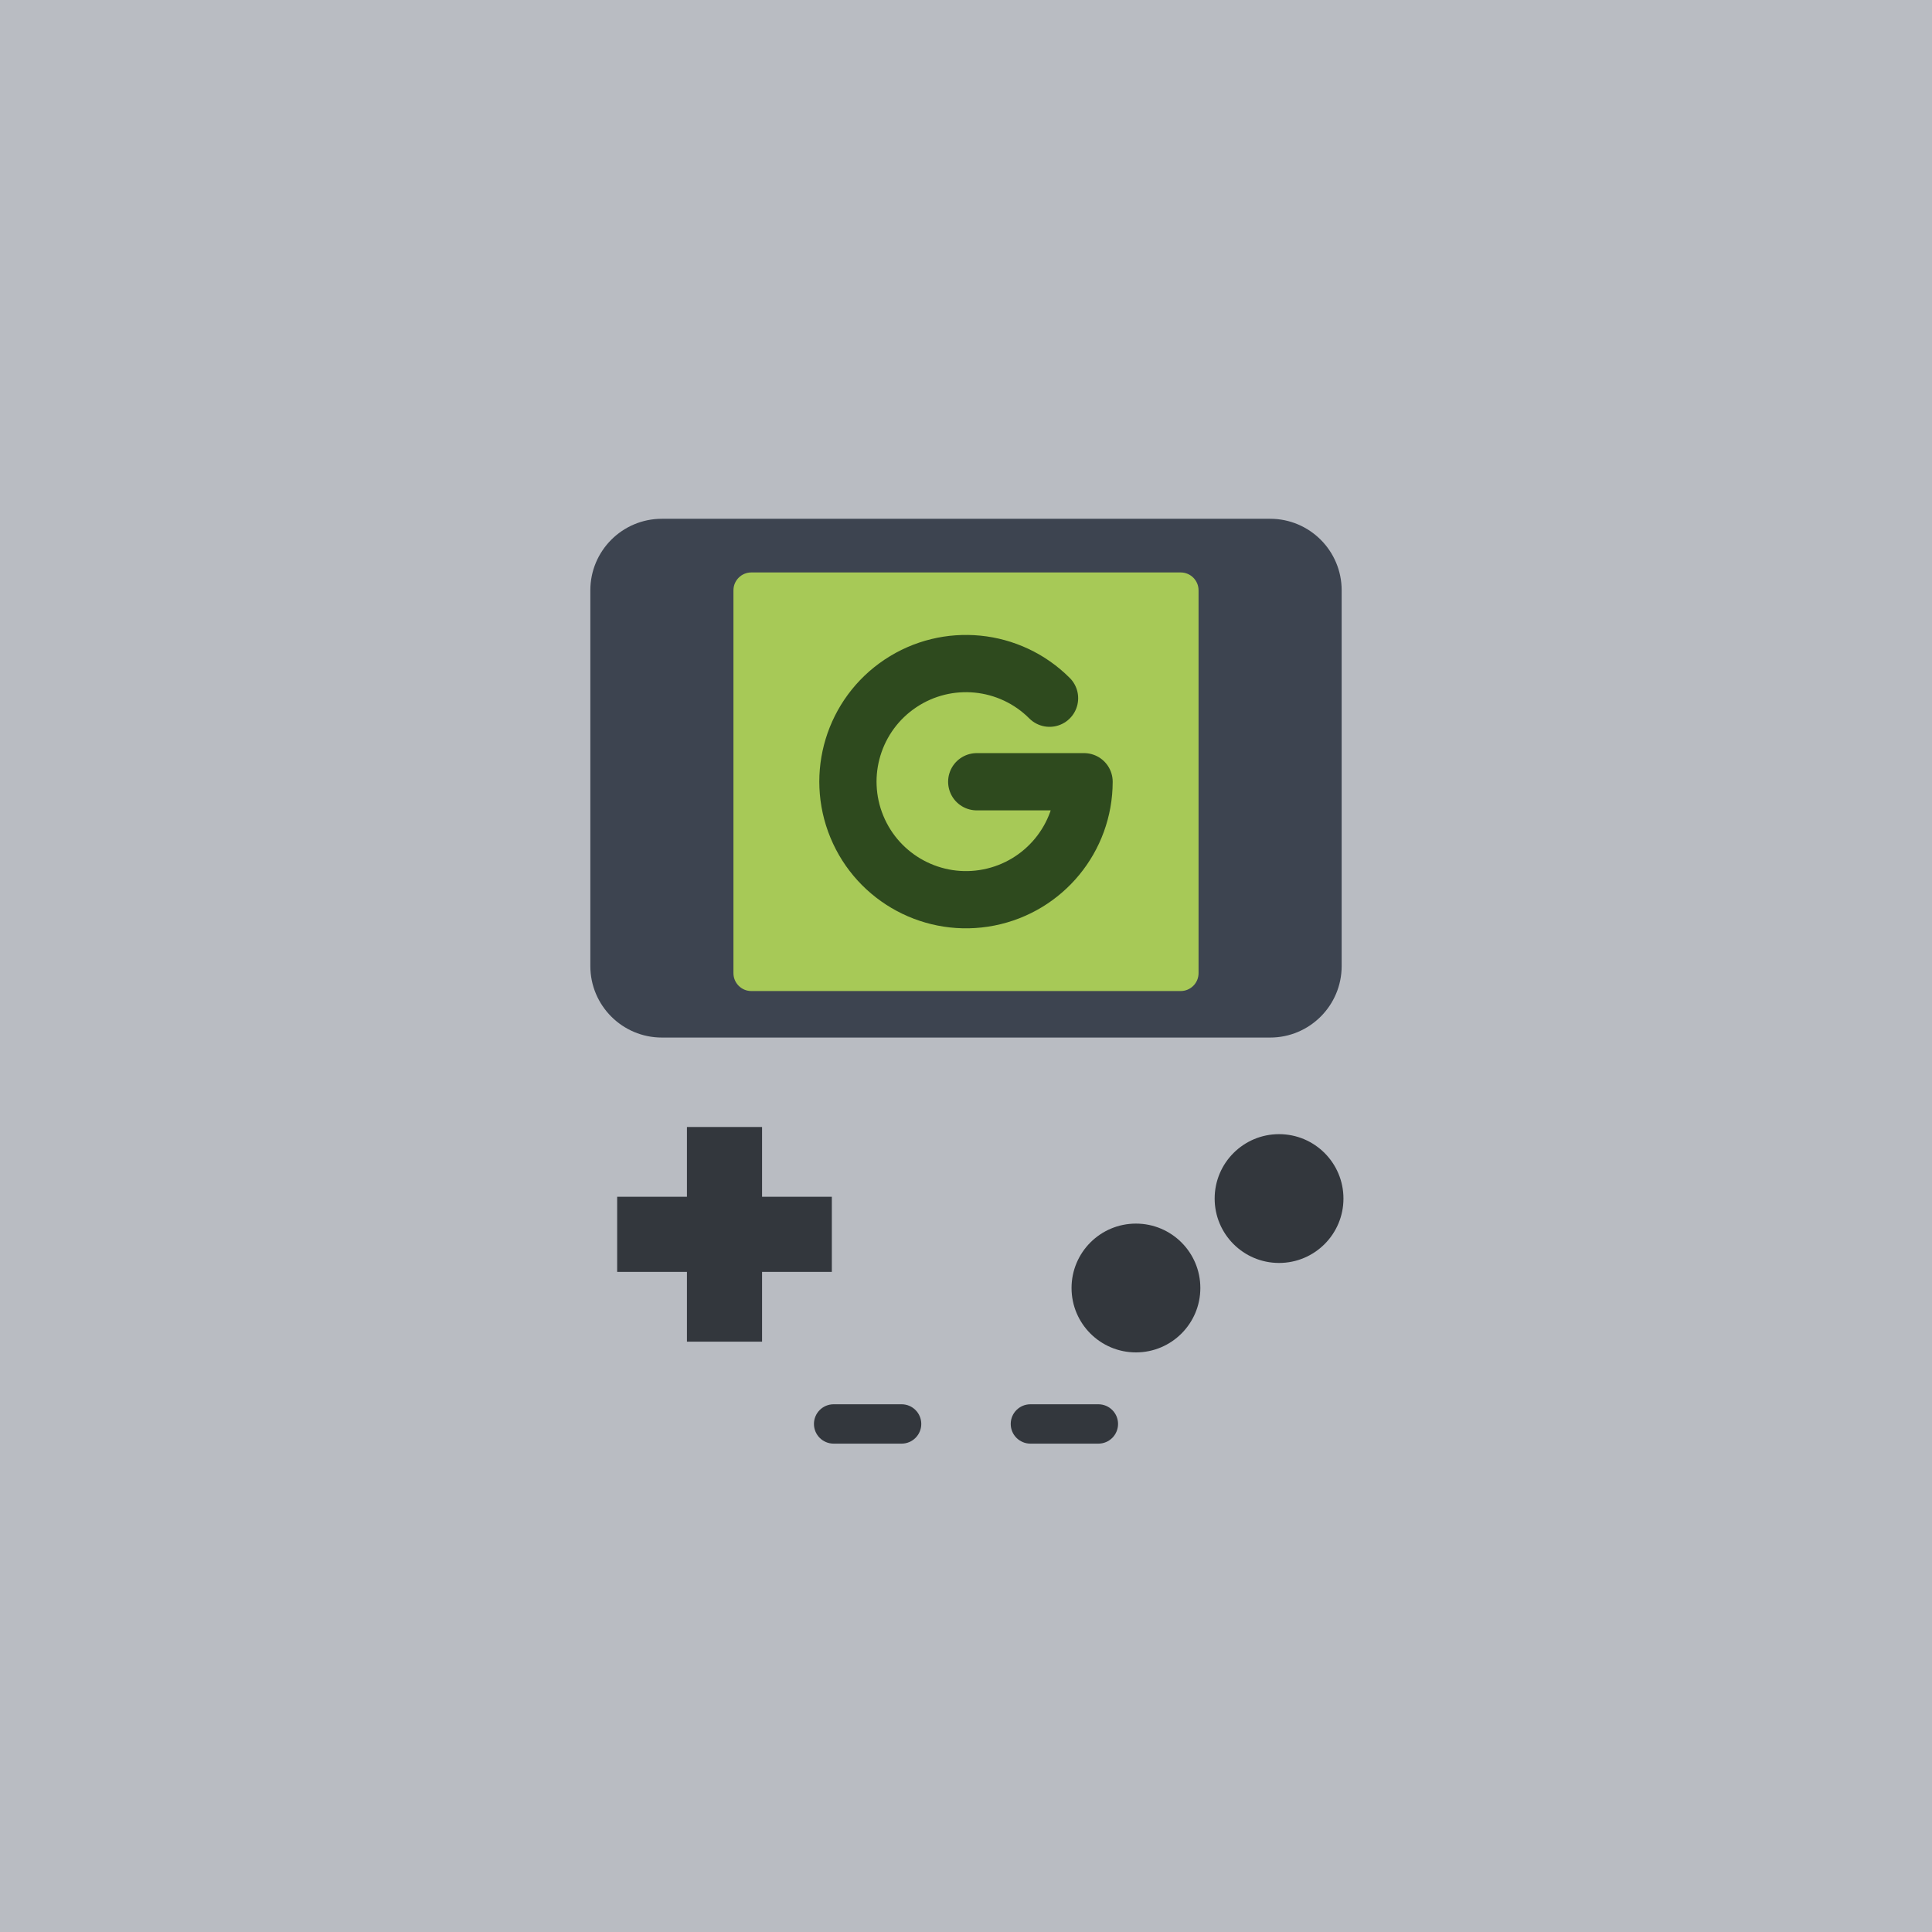
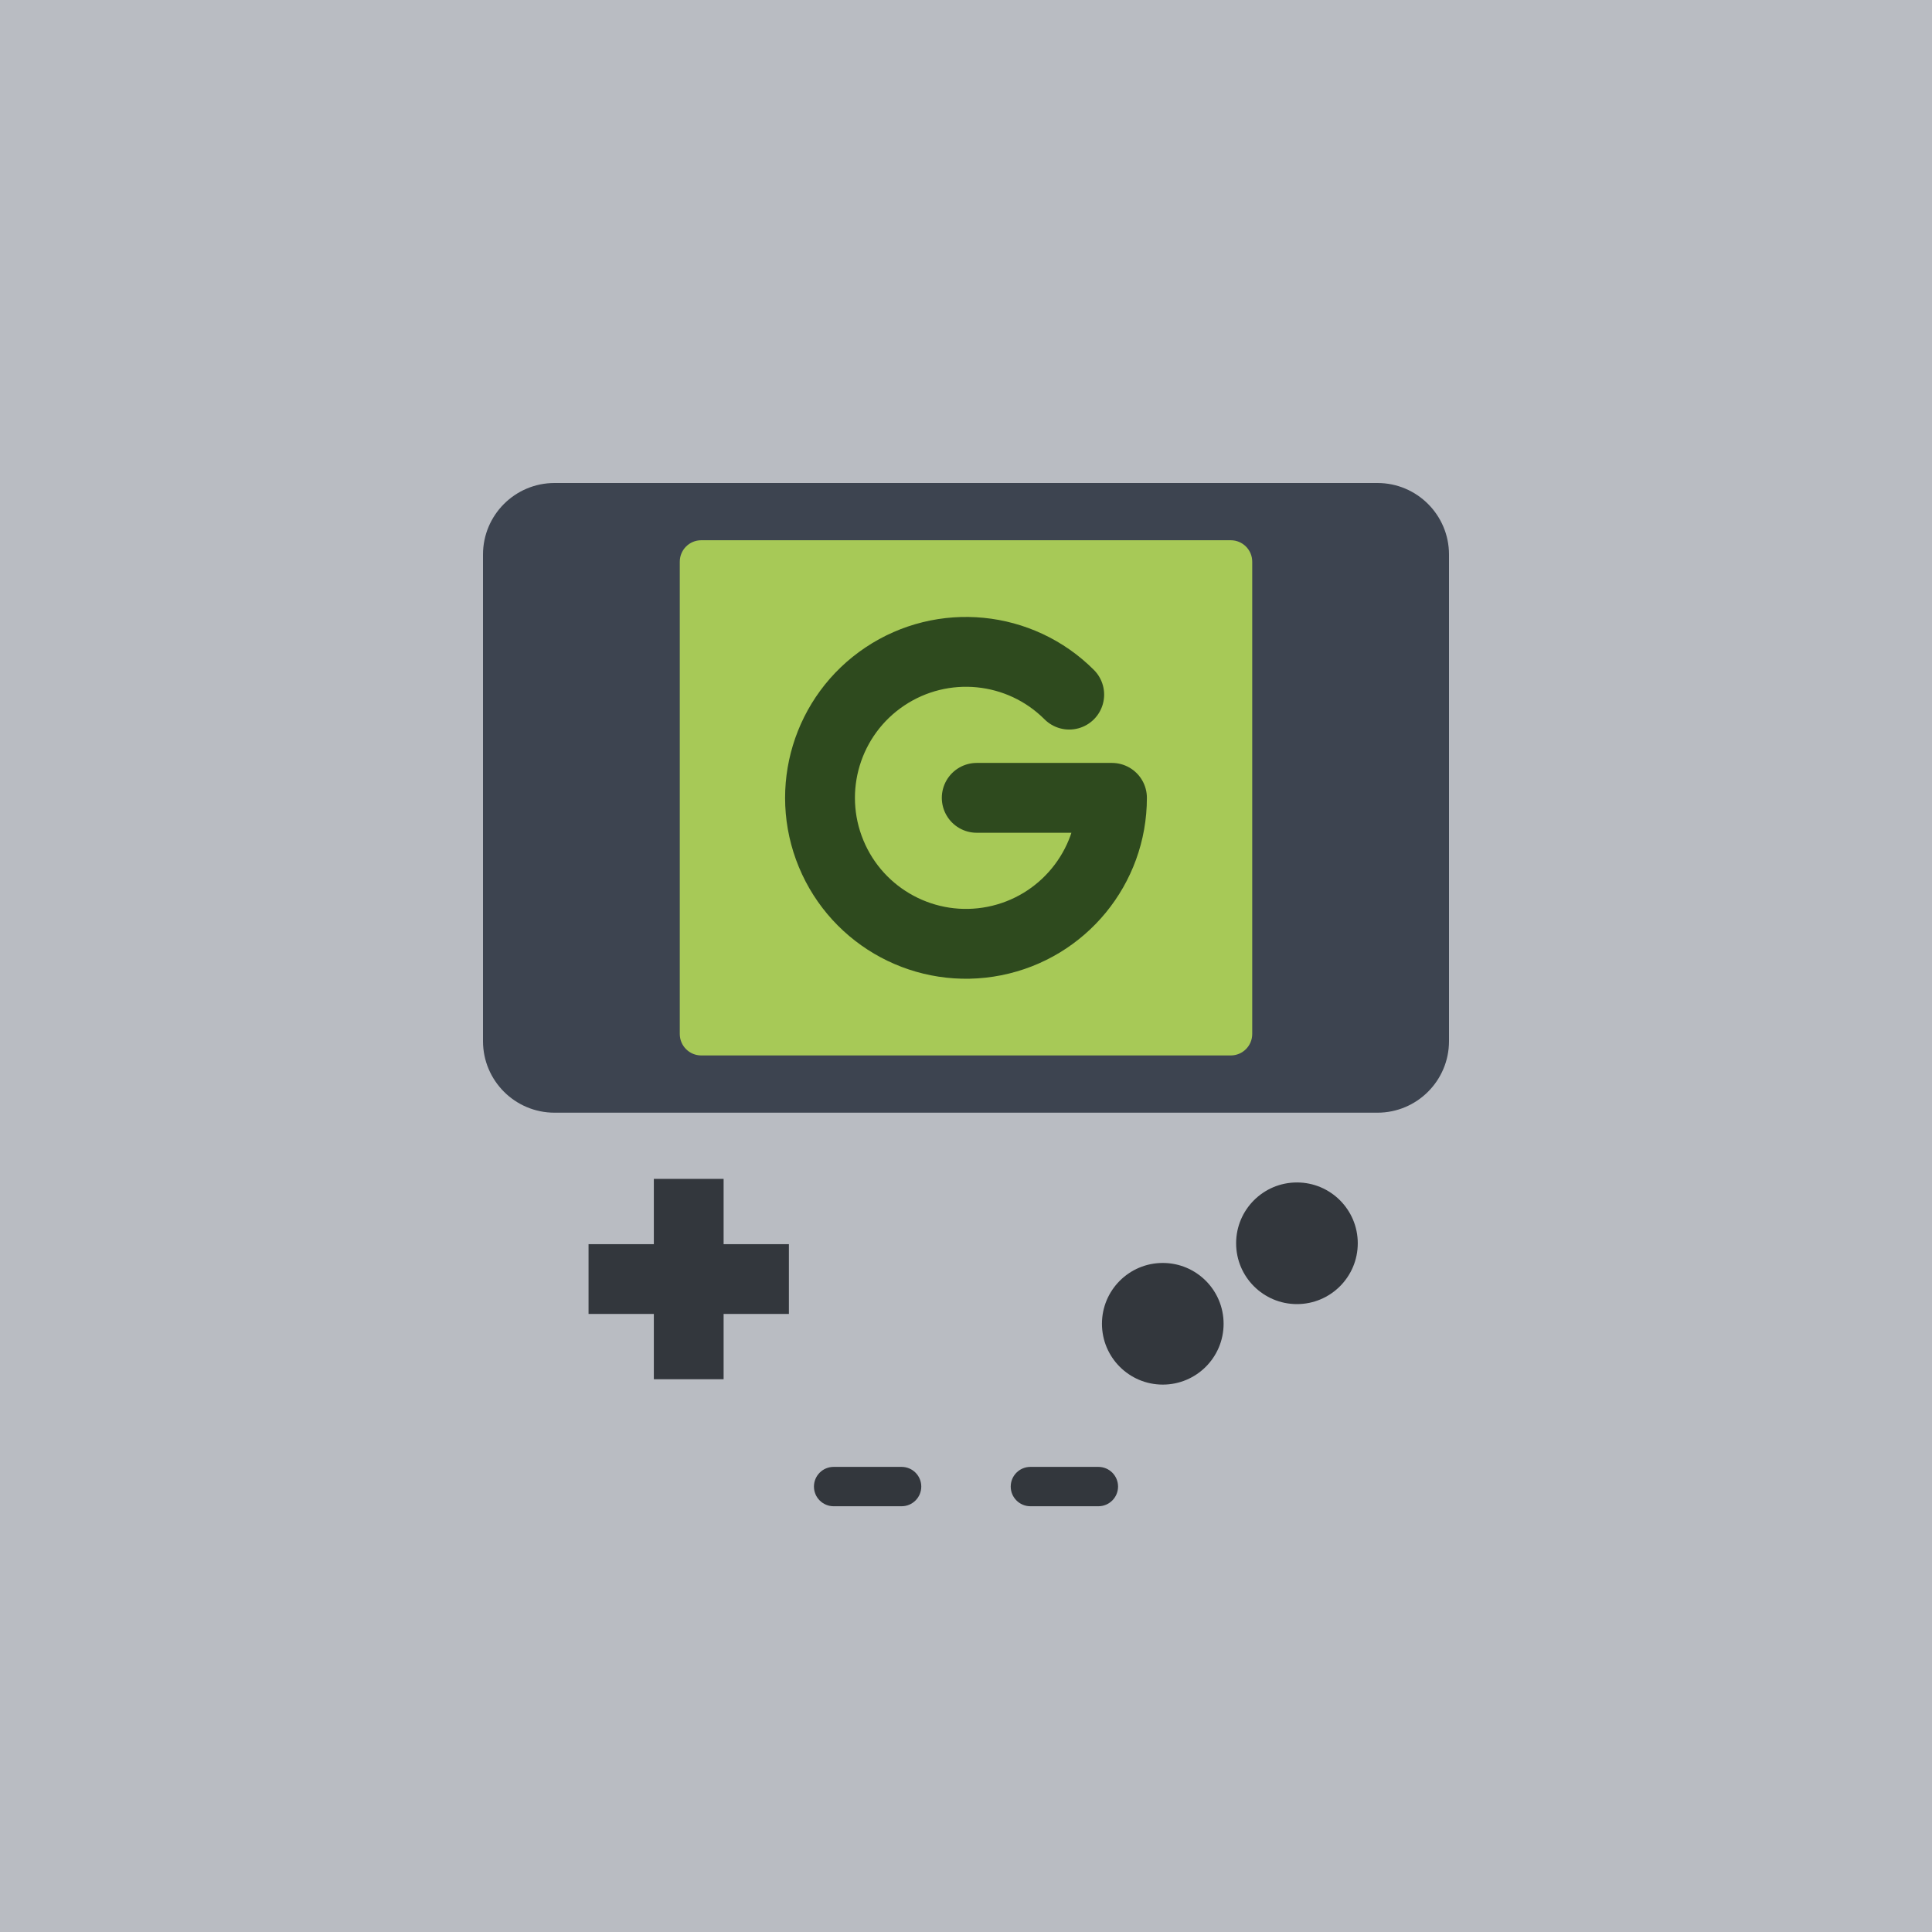
<svg xmlns="http://www.w3.org/2000/svg" viewBox="0 0 108 108" width="432" height="432">
  <rect width="108" height="108" fill="#B9BCC2" />
-   <rect x="33" y="29" width="42" height="29" rx="4" fill="#3D4450" />
-   <rect x="41" y="32" width="26" height="23.4" rx="1" fill="#A7C957" />
-   <path d="M58.67,39.03 A6.6,6.6 0 1 0 60.6,43.7 L54.6,43.7" fill="none" stroke="#2E4A1E" stroke-width="3.2" stroke-linecap="round" stroke-linejoin="round" />
-   <polygon points="38.4,63 42.6,63 42.6,66.9 46.5,66.9 46.5,71.1 42.6,71.1 42.6,75 38.4,75 38.4,71.1 34.5,71.1 34.5,66.9 38.4,66.9" fill="#33373D" />
-   <circle cx="63.5" cy="72" r="3.6" fill="#33373D" />
-   <circle cx="71.5" cy="67" r="3.6" fill="#33373D" />
-   <rect x="45.5" y="78.5" width="6" height="2.2" rx="1.1" fill="#33373D" />
-   <rect x="56.5" y="78.5" width="6" height="2.2" rx="1.1" fill="#33373D" />
+   <rect x="27" y="27" width="54" height="35.2" rx="4" fill="#3D4450" />
+   <rect x="38" y="30.2" width="32" height="28.8" rx="1.2" fill="#A7C957" />
+   <path d="M59.77,38.83 A8.16,8.16 0 1 0 62.16,44.6 L54.6,44.6" fill="none" stroke="#2E4A1E" stroke-width="3.904" stroke-linecap="round" stroke-linejoin="round" />
+   <polygon points="36.55,65.9 40.45,65.9 40.45,69.55 44.1,69.55 44.1,73.45 40.45,73.45 40.45,77.1 36.55,77.1 36.55,73.45 32.9,73.45 32.9,69.55 36.55,69.55" fill="#33373D" />
+   <circle cx="65" cy="74" r="3.4" fill="#33373D" />
+   <circle cx="72.5" cy="69.5" r="3.4" fill="#33373D" />
+   <rect x="45.5" y="82" width="6" height="2.2" rx="1.1" fill="#33373D" />
+   <rect x="56.5" y="82" width="6" height="2.2" rx="1.1" fill="#33373D" />
</svg>
